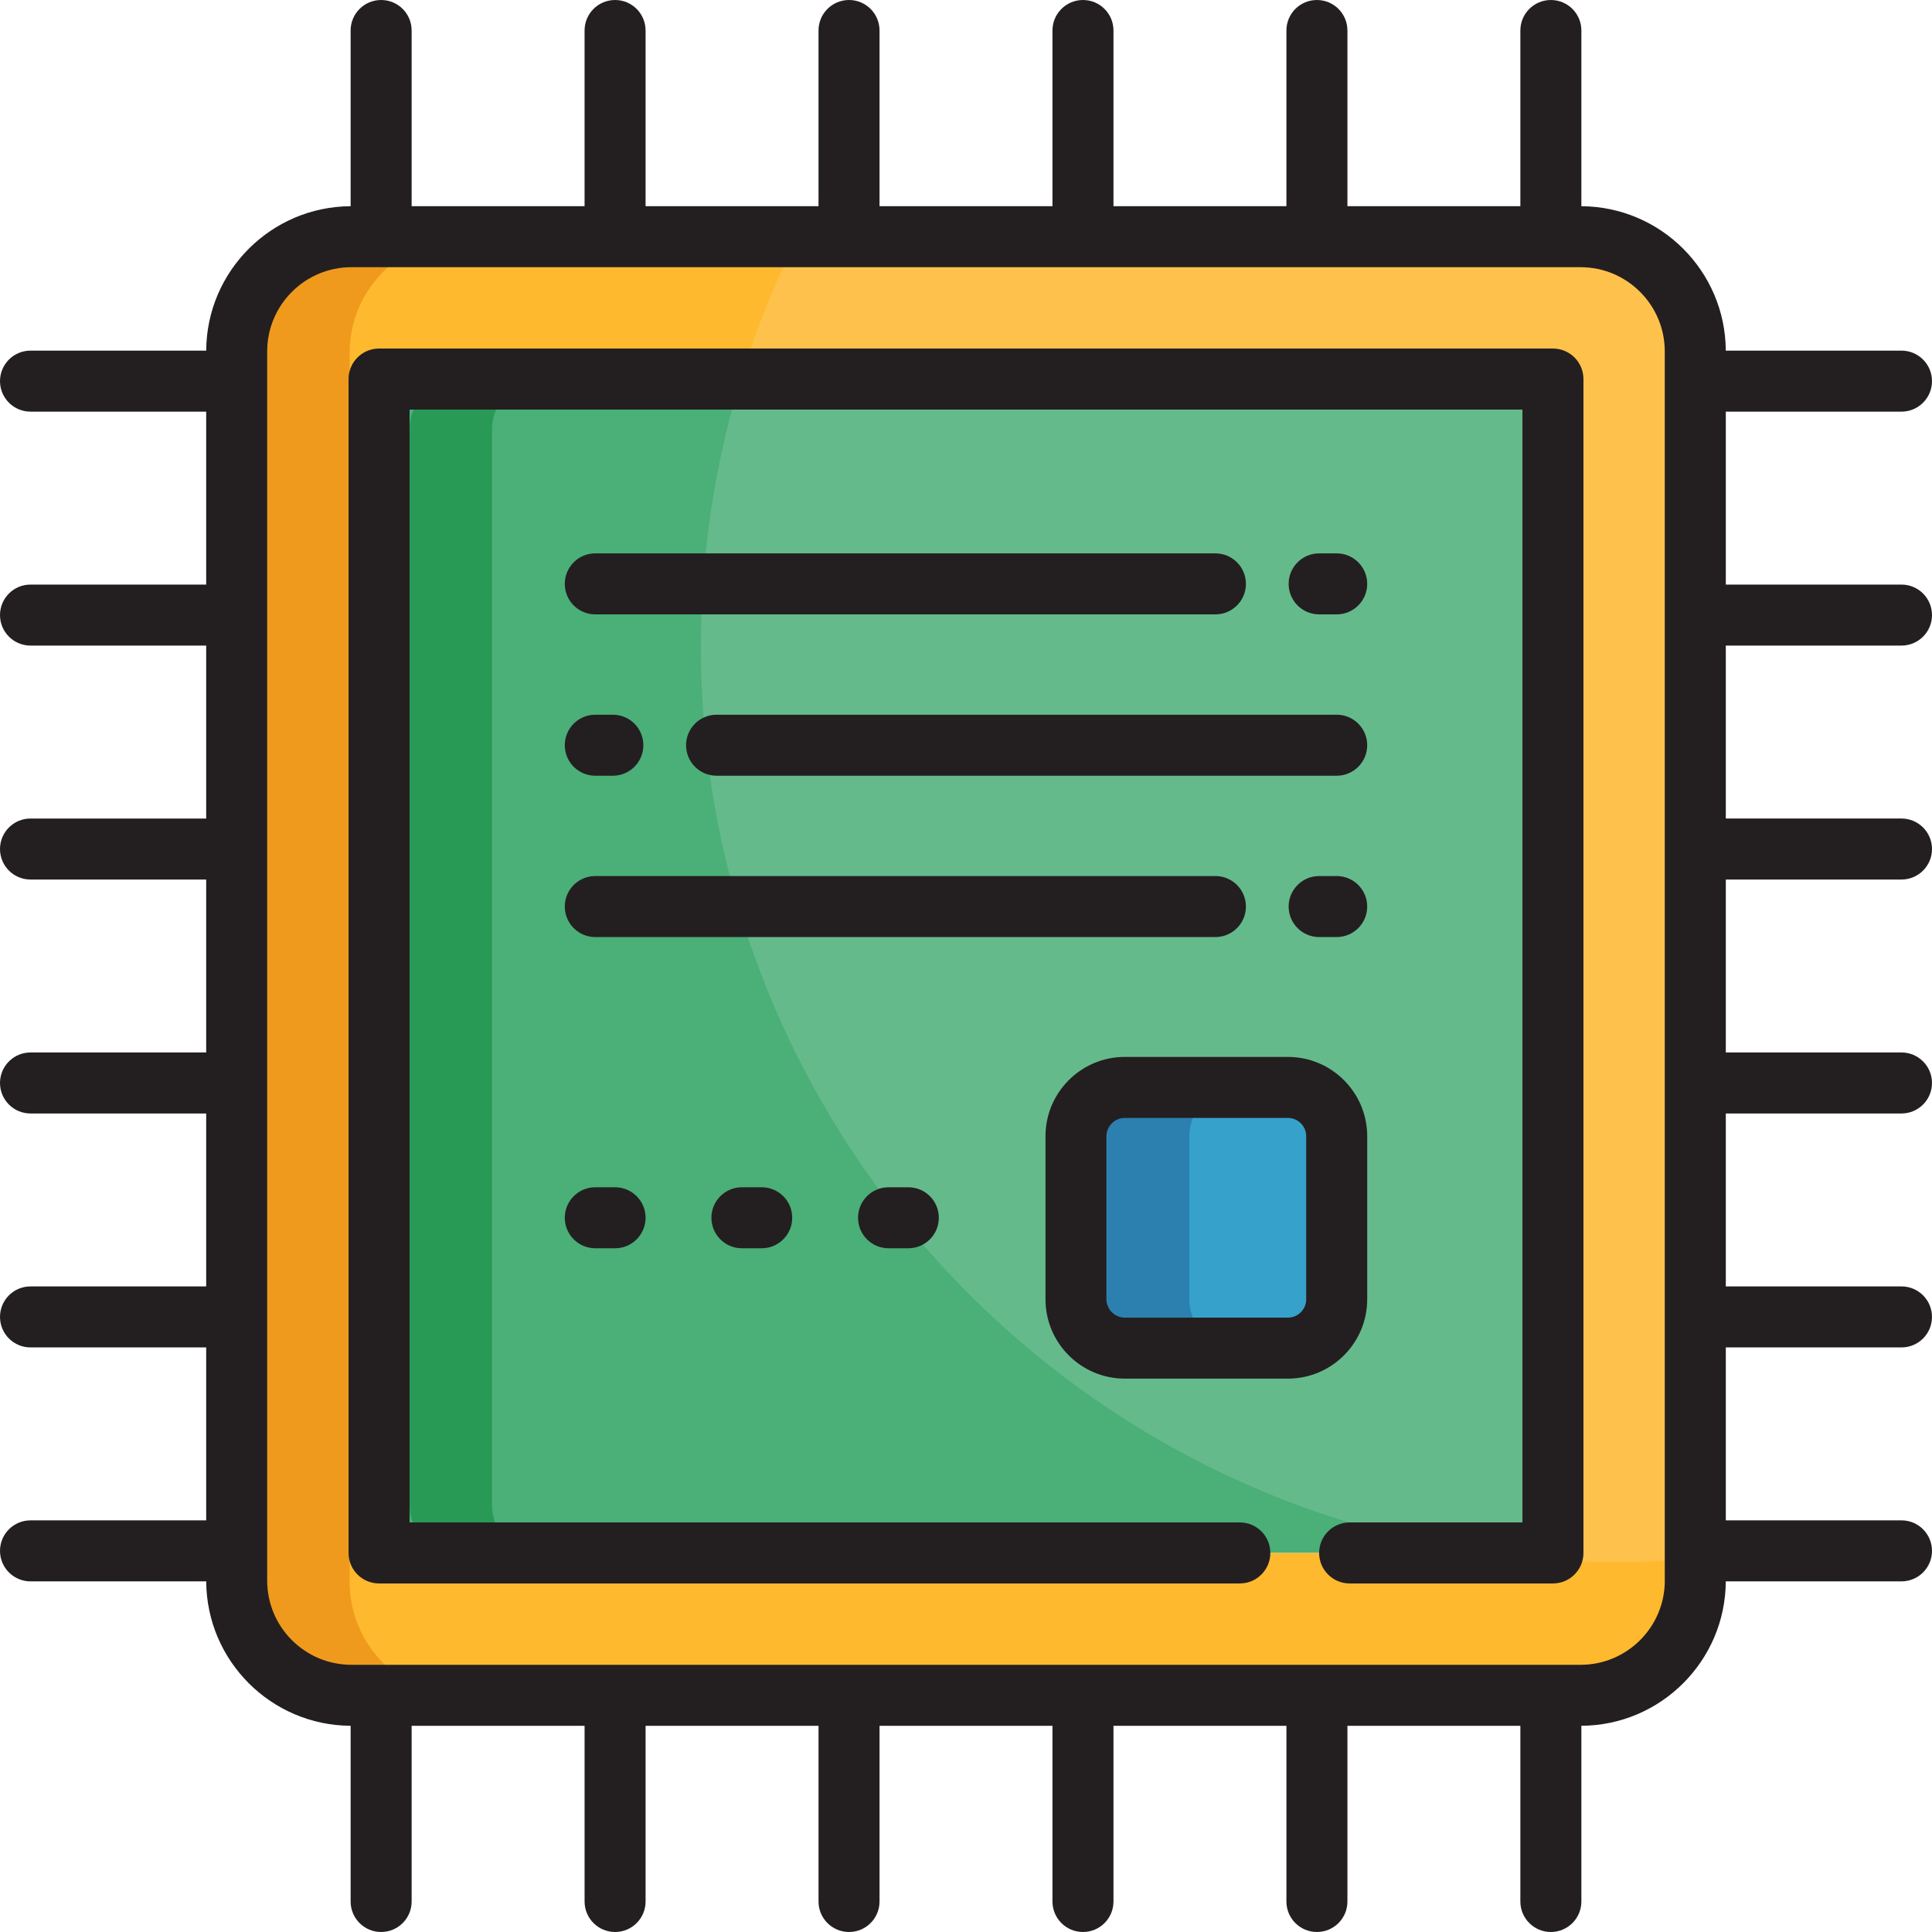
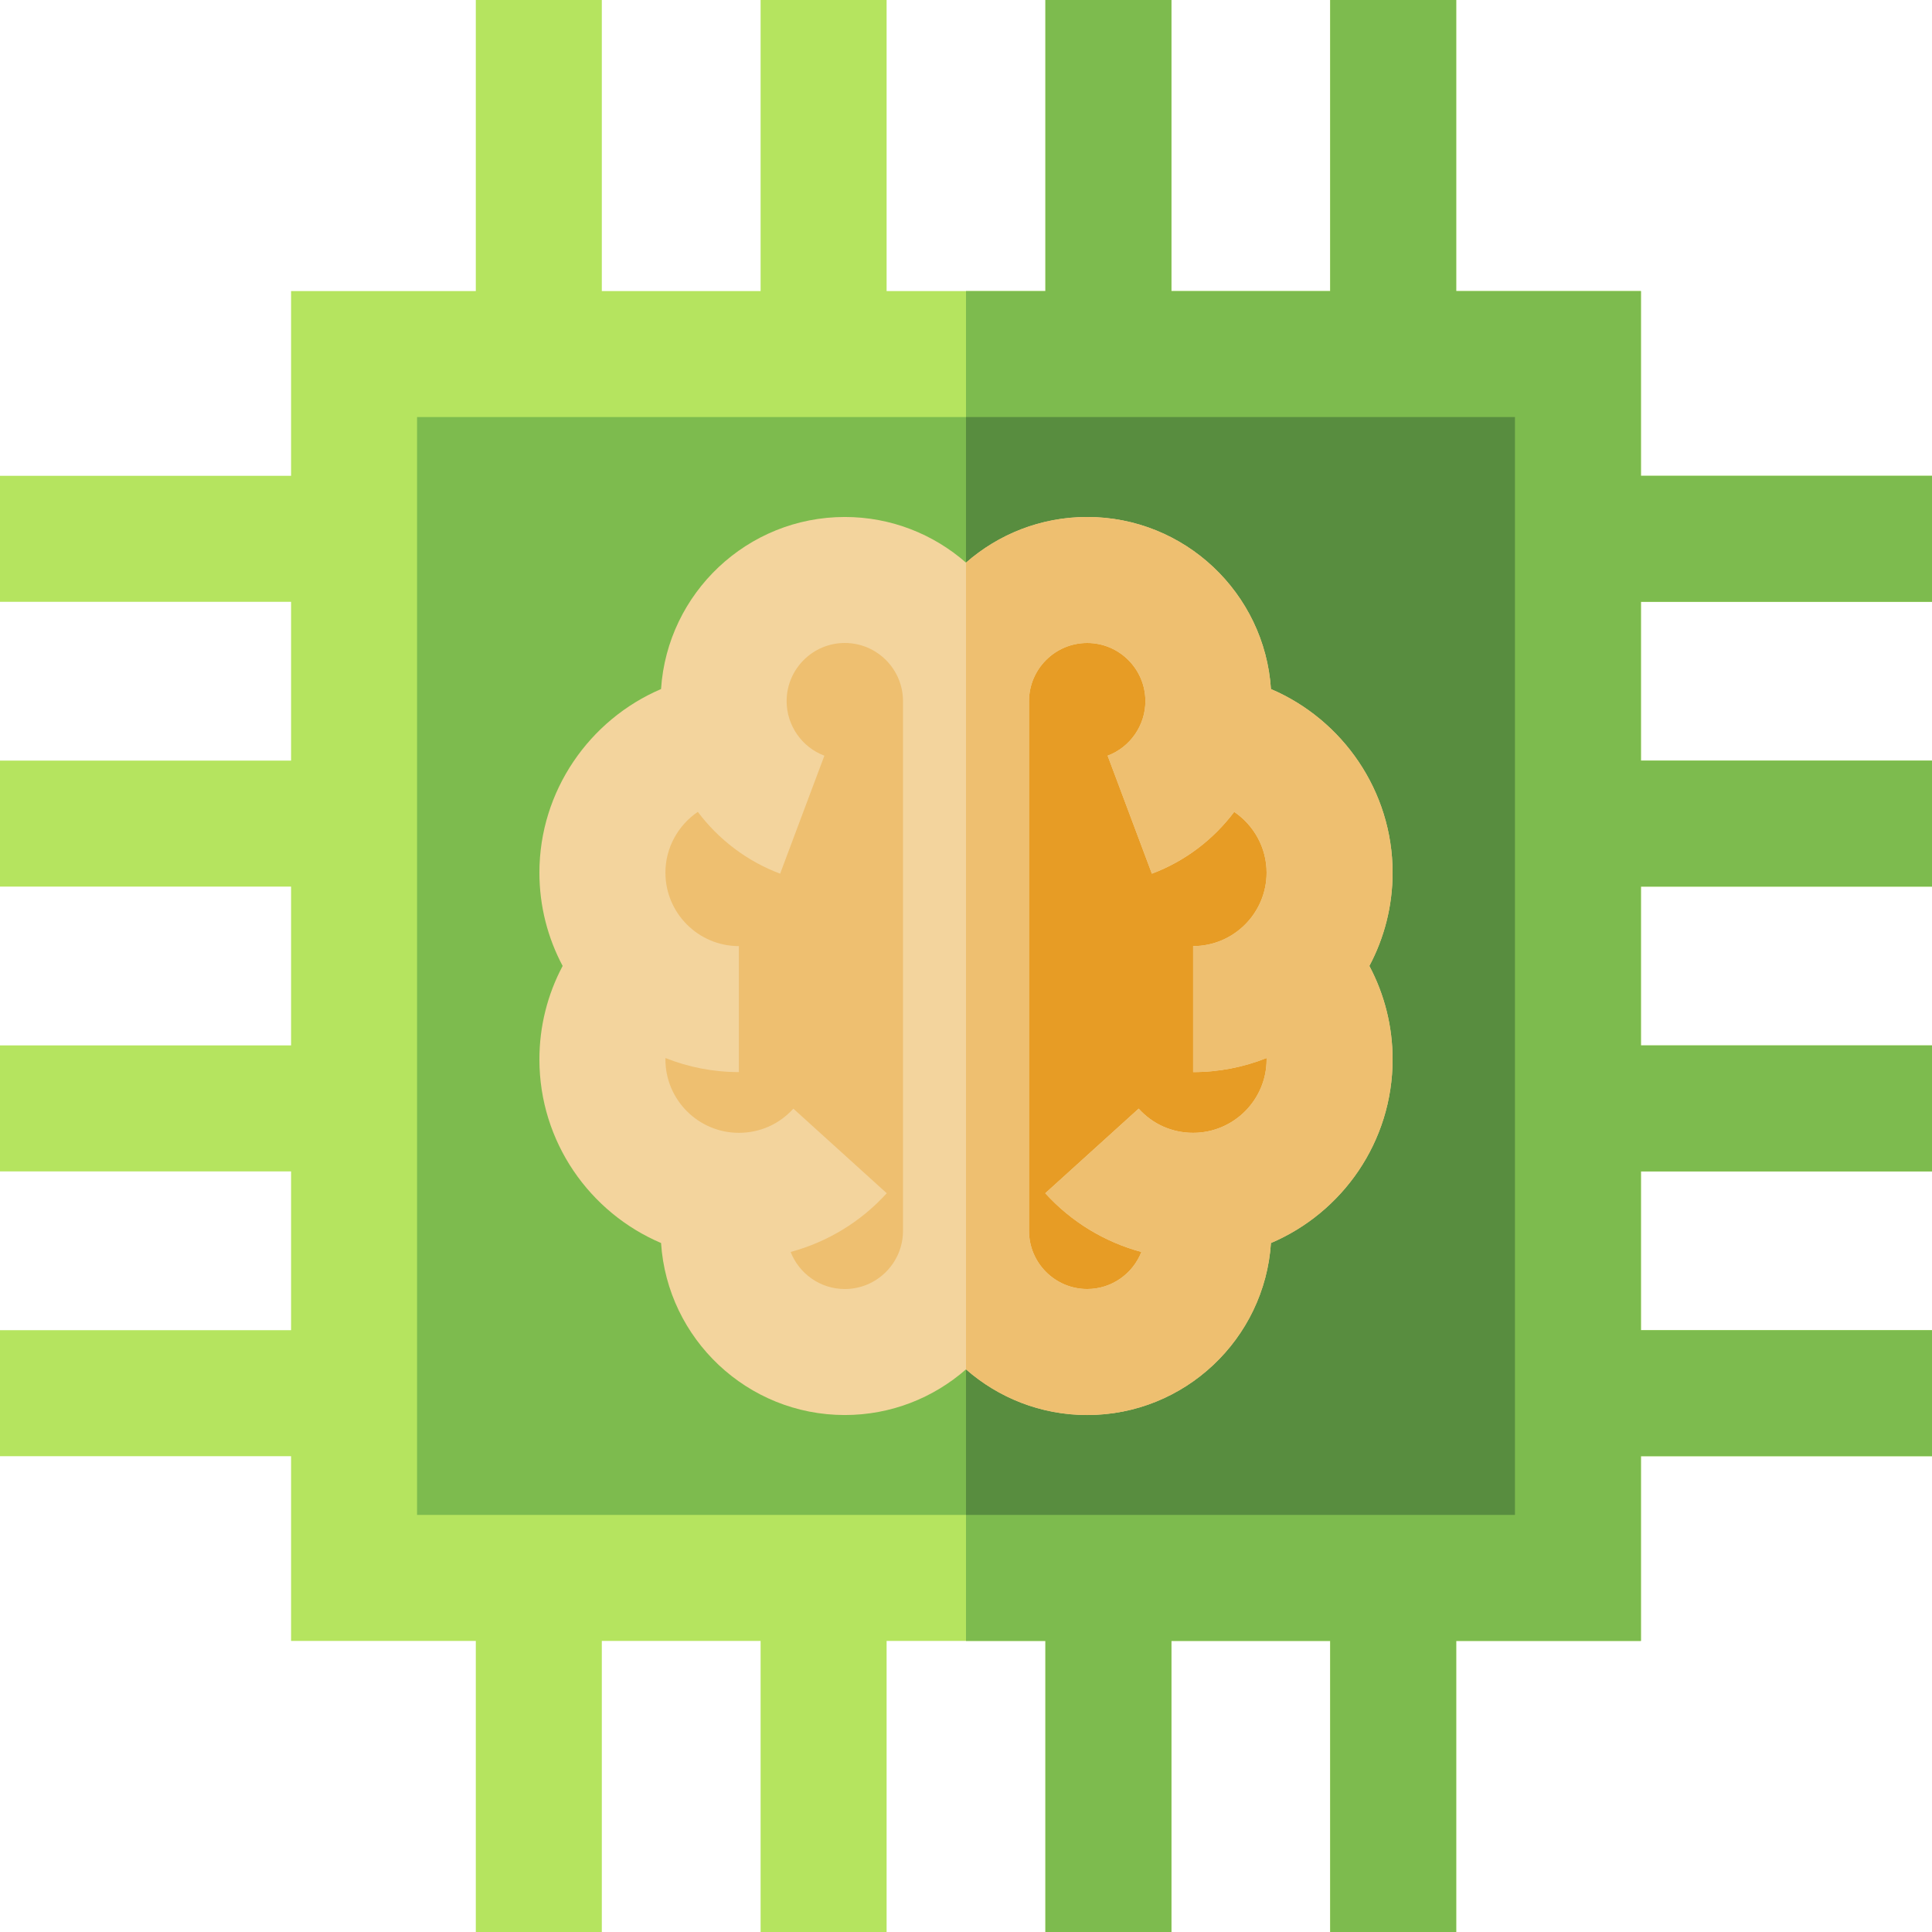
- <svg xmlns="http://www.w3.org/2000/svg" height="800px" width="800px" version="1.1" id="Layer_1" viewBox="0 0 512 512" xml:space="preserve">
-   <polyline style="fill:#4BAF78;" points="357.669,411.547 411.546,411.547 411.546,100.453 100.453,100.453 100.453,411.547   328.567,411.547 " />
-   <path style="fill:#FFB92E;" d="M418.889,449.273H93.11c-16.754,0-30.384-13.63-30.384-30.384V93.111  c0-16.754,13.63-30.384,30.384-30.384h325.779c16.754,0,30.384,13.63,30.384,30.384v325.779  C449.272,435.643,435.642,449.273,418.889,449.273z M357.669,411.547h53.876V100.453H100.453v311.092h228.114" />
-   <path style="fill:#EF9A1D;" d="M92.668,419.256V93.477c0-16.754,13.63-30.383,30.384-30.383h-21.837  c-16.754,0-30.384,13.63-30.384,30.383v325.779c0,16.754,13.63,30.384,30.384,30.384h21.836  C106.297,449.639,92.668,436.009,92.668,419.256z" />
-   <path style="fill:#299956;" d="M130.395,398.978V113.755c0-7.143,5.792-12.935,12.935-12.935h-21.836  c-7.144,0-12.935,5.792-12.935,12.935v285.223c0,7.143,5.79,12.935,12.935,12.935h21.836  C136.186,411.913,130.395,406.121,130.395,398.978z" />
-   <g style="opacity:0.15;">
-     <path style="fill:#F5F5F5;" d="M449.272,413.036V93.111c0-16.754-13.63-30.384-30.384-30.384h-8.952v0.366h-45.83v-0.366h-16.168   v0.366h-45.83v-0.366H285.94v0.366h-45.829v-0.366h-16.168v0.366h-12.679c-16.319,32.614-25.517,69.411-25.517,108.36   c0,133.926,108.568,242.494,242.493,242.494C435.328,413.947,442.34,413.632,449.272,413.036z" />
+ <svg xmlns="http://www.w3.org/2000/svg" version="1.1" id="Layer_1" viewBox="0 0 512 512" xml:space="preserve">
+   <polygon style="fill:#B5E45F;" points="512,159.485 512,126.093 434.863,126.093 434.863,77.137 385.907,77.137 385.907,0   352.515,0 352.515,77.137 310.432,77.137 310.432,0 277.041,0 277.041,77.137 234.959,77.137 234.959,0 201.568,0 201.568,77.137   159.485,77.137 159.485,0 126.093,0 126.093,77.137 77.137,77.137 77.137,126.093 0,126.093 0,159.485 77.137,159.485   77.137,201.568 0,201.568 0,234.959 77.137,234.959 77.137,277.041 0,277.041 0,310.432 77.137,310.432 77.137,352.515 0,352.515   0,385.907 77.137,385.907 77.137,434.863 126.093,434.863 126.093,512 159.485,512 159.485,434.863 201.568,434.863 201.568,512   234.959,512 234.959,434.863 277.041,434.863 277.041,512 310.432,512 310.432,434.863 352.515,434.863 352.515,512 385.907,512   385.907,434.863 434.863,434.863 434.863,385.907 512,385.907 512,352.515 434.863,352.515 434.863,310.432 512,310.432   512,277.041 434.863,277.041 434.863,234.959 512,234.959 512,201.568 434.863,201.568 434.863,159.485 " />
+   <g>
+     <polygon style="fill:#7DBB4E;" points="512,159.485 512,126.093 434.863,126.093 434.863,77.137 385.907,77.137 385.907,0    352.515,0 352.515,77.137 310.432,77.137 310.432,0 277.041,0 277.041,77.137 256,77.137 256,434.863 277.041,434.863 277.041,512    310.432,512 310.432,434.863 352.515,434.863 352.515,512 385.907,512 385.907,434.863 434.863,434.863 434.863,385.907    512,385.907 512,352.515 434.863,352.515 434.863,310.432 512,310.432 512,277.041 434.863,277.041 434.863,234.959 512,234.959    512,201.568 434.863,201.568 434.863,159.485  " />
+     <rect x="110.525" y="110.525" style="fill:#7DBB4E;" width="290.938" height="290.938" />
  </g>
-   <path style="fill:#36A1CB;" d="M285.15,344.332c0,7.144,5.792,12.935,12.935,12.935h43.221c7.143,0,12.935-5.79,12.935-12.935  v-43.221c0-7.144-5.792-12.935-12.935-12.935h-43.221c-7.143,0-12.935,5.79-12.935,12.935V344.332z" />
-   <path style="fill:#2B80AF;" d="M315.186,344.332v-43.221c0-7.144,5.792-12.935,12.935-12.935h-21.836  c-7.143,0-12.935,5.79-12.935,12.935v43.221c0,7.144,5.792,12.935,12.935,12.935h21.836  C320.977,357.267,315.186,351.477,315.186,344.332z" />
-   <g>
-     <path style="fill:#231F20;" d="M411.546,92.369H100.453c-4.466,0-8.084,3.618-8.084,8.084v311.092c0,4.466,3.618,8.084,8.084,8.084   h228.114c4.466,0,8.084-3.618,8.084-8.084c0-4.466-3.618-8.084-8.084-8.084h-220.03V108.538h294.924v294.924h-45.792   c-4.466,0-8.084,3.618-8.084,8.084c0,4.466,3.618,8.084,8.084,8.084h53.876c4.466,0,8.084-3.618,8.084-8.084V100.453   C419.63,95.989,416.011,92.369,411.546,92.369z" />
-     <path style="fill:#231F20;" d="M503.914,171.087c4.466,0,8.084-3.618,8.084-8.084c0-4.466-3.618-8.084-8.084-8.084h-46.557v-45.83   h46.557c4.466,0,8.084-3.618,8.084-8.084c0-4.466-3.618-8.084-8.084-8.084h-46.563c-0.103-21.059-17.213-38.169-38.272-38.272   V8.084c0-4.466-3.618-8.084-8.084-8.084c-4.465,0-8.084,3.618-8.084,8.084v46.559h-45.829V8.084c0-4.466-3.62-8.084-8.084-8.084   c-4.466,0-8.084,3.618-8.084,8.084v46.559h-45.831V8.084c0-4.466-3.618-8.084-8.084-8.084c-4.466,0-8.084,3.618-8.084,8.084v46.559   h-45.83V8.084C233.084,3.618,229.466,0,225,0c-4.466,0-8.084,3.618-8.084,8.084v46.559h-45.83V8.084   c0-4.466-3.618-8.084-8.084-8.084c-4.466,0-8.084,3.618-8.084,8.084v46.559h-45.83V8.084c0-4.466-3.618-8.084-8.084-8.084   s-8.084,3.618-8.084,8.084v46.564c-21.06,0.102-38.17,17.213-38.273,38.272H8.085c-4.466,0-8.084,3.618-8.084,8.084   c0,4.466,3.618,8.084,8.084,8.084h46.558v45.83H8.085c-4.466,0-8.084,3.618-8.084,8.084c0,4.466,3.618,8.084,8.084,8.084h46.558   v45.832H8.085c-4.466,0-8.084,3.618-8.084,8.084c0,4.466,3.618,8.084,8.084,8.084h46.558v45.83H8.085   c-4.466,0-8.084,3.618-8.084,8.084s3.618,8.084,8.084,8.084h46.558v45.83H8.085c-4.466,0-8.084,3.618-8.084,8.084   s3.618,8.084,8.084,8.084h46.558v45.83H8.085c-4.466,0-8.084,3.618-8.084,8.084s3.618,8.084,8.084,8.084h46.563   c0.103,21.06,17.214,38.169,38.273,38.272v46.562c0,4.466,3.618,8.084,8.084,8.084s8.084-3.618,8.084-8.084v-46.559h45.83v46.559   c0,4.466,3.618,8.084,8.084,8.084s8.084-3.618,8.084-8.084v-46.559h45.83v46.559c0,4.466,3.618,8.084,8.084,8.084   s8.084-3.618,8.084-8.084v-46.559h45.83v46.559c0,4.466,3.618,8.084,8.084,8.084s8.084-3.618,8.084-8.084v-46.559h45.831v46.559   c0,4.466,3.618,8.084,8.084,8.084c4.465,0,8.084-3.618,8.084-8.084v-46.559h45.829v46.559c0,4.466,3.62,8.084,8.084,8.084   c4.466,0,8.084-3.618,8.084-8.084v-46.564c21.059-0.103,38.169-17.213,38.272-38.272h46.563c4.466,0,8.084-3.618,8.084-8.084   c0-4.466-3.618-8.084-8.084-8.084h-46.557v-45.83h46.557c4.466,0,8.084-3.618,8.084-8.084c0-4.466-3.618-8.084-8.084-8.084h-46.557   v-45.829h46.557c4.466,0,8.084-3.618,8.084-8.084s-3.618-8.084-8.084-8.084h-46.557v-45.83h46.557c4.466,0,8.084-3.618,8.084-8.084   c0-4.466-3.618-8.084-8.084-8.084h-46.557v-45.832h46.556V171.087z M441.188,418.889c0,12.296-10.003,22.299-22.299,22.299H101.023   c-0.006,0-0.012-0.001-0.018-0.001s-0.012,0.001-0.018,0.001H93.11c-12.296,0-22.299-10.003-22.299-22.299V93.111   c0-12.296,10.003-22.299,22.299-22.299h7.874c0.008,0,0.014,0.001,0.02,0.001s0.014-0.001,0.02-0.001h61.956   c0.008,0,0.014,0.001,0.02,0.001c0.006,0,0.014-0.001,0.02-0.001h61.956c0.008,0,0.014,0.001,0.02,0.001   c0.006,0,0.014-0.001,0.02-0.001h61.956c0.008,0,0.014,0.001,0.02,0.001c0.007,0,0.014-0.001,0.021-0.001h61.957   c0.008,0,0.014,0.001,0.02,0.001c0.007,0,0.014-0.001,0.021-0.001h69.87c12.296,0,22.299,10.003,22.299,22.299v325.779H441.188z" />
-     <path style="fill:#231F20;" d="M354.241,162.817c4.466,0,8.084-3.618,8.084-8.084c0-4.466-3.618-8.084-8.084-8.084h-4.654   c-4.466,0-8.084,3.618-8.084,8.084c0,4.466,3.618,8.084,8.084,8.084H354.241z" />
-     <path style="fill:#231F20;" d="M322.099,146.649H157.758c-4.466,0-8.084,3.618-8.084,8.084c0,4.466,3.618,8.084,8.084,8.084   h164.341c4.466,0,8.084-3.618,8.084-8.084C330.183,150.267,326.565,146.649,322.099,146.649z" />
-     <path style="fill:#231F20;" d="M354.241,232.161h-4.654c-4.466,0-8.084,3.618-8.084,8.084s3.618,8.084,8.084,8.084h4.654   c4.466,0,8.084-3.618,8.084-8.084S358.706,232.161,354.241,232.161z" />
-     <path style="fill:#231F20;" d="M330.183,240.245c0-4.466-3.618-8.084-8.084-8.084H157.758c-4.466,0-8.084,3.618-8.084,8.084   s3.618,8.084,8.084,8.084h164.341C326.565,248.33,330.183,244.71,330.183,240.245z" />
-     <path style="fill:#231F20;" d="M157.758,205.574h4.654c4.466,0,8.084-3.618,8.084-8.084c0-4.466-3.618-8.084-8.084-8.084h-4.654   c-4.466,0-8.084,3.618-8.084,8.084C149.674,201.955,153.293,205.574,157.758,205.574z" />
-     <path style="fill:#231F20;" d="M181.815,197.49c0,4.466,3.618,8.084,8.084,8.084h164.341c4.466,0,8.084-3.618,8.084-8.084   c0-4.466-3.618-8.084-8.084-8.084H189.9C185.434,189.406,181.815,193.024,181.815,197.49z" />
-     <path style="fill:#231F20;" d="M157.758,314.637c-4.466,0-8.084,3.618-8.084,8.084c0,4.466,3.618,8.084,8.084,8.084h5.244   c4.466,0,8.084-3.618,8.084-8.084c0-4.466-3.618-8.084-8.084-8.084H157.758z" />
-     <path style="fill:#231F20;" d="M196.615,314.637c-4.466,0-8.084,3.618-8.084,8.084c0,4.466,3.618,8.084,8.084,8.084h5.244   c4.466,0,8.084-3.618,8.084-8.084c0-4.466-3.618-8.084-8.084-8.084H196.615z" />
-     <path style="fill:#231F20;" d="M235.473,314.637c-4.466,0-8.084,3.618-8.084,8.084c0,4.466,3.618,8.084,8.084,8.084h5.245   c4.466,0,8.084-3.618,8.084-8.084c0-4.466-3.618-8.084-8.084-8.084H235.473z" />
-     <path style="fill:#231F20;" d="M298.085,365.351h43.221c11.59,0,21.019-9.429,21.019-21.019v-43.221   c0-11.59-9.429-21.019-21.019-21.019h-43.221c-11.59,0-21.019,9.429-21.019,21.019v43.221   C277.066,355.922,286.495,365.351,298.085,365.351z M293.234,301.112c0-2.674,2.176-4.851,4.851-4.851h43.221   c2.675,0,4.851,2.176,4.851,4.851v43.221c0,2.674-2.175,4.851-4.851,4.851h-43.221c-2.674,0-4.851-2.176-4.851-4.851V301.112z" />
-   </g>
+   <rect x="256" y="110.525" style="fill:#588D3F;" width="145.475" height="290.938" />
+   <path style="fill:#EEBF70;" d="M342.486,256.072c6.115-6.477,9.87-15.204,9.87-24.814c0-18.792-14.335-34.225-32.664-35.987  c0.292-1.011,0.545-3.572,0.545-9.452c0-17.739-14.381-32.119-32.119-32.119s-32.119,14.381-32.119,32.119  c0-17.739-14.381-32.119-32.119-32.119s-32.119,14.381-32.119,32.119c0,5.88,0.255,8.441,0.545,9.452  c-18.33,1.762-32.664,17.195-32.664,35.987c0,9.61,3.755,18.337,9.87,24.814l-0.08-0.073c-6.072,6.469-9.79,15.172-9.79,24.744  c0,19.079,14.778,34.697,33.509,36.057l-0.002,0.01c-0.903,2.965-1.389,6.112-1.389,9.372c0,17.739,14.381,32.119,32.119,32.119  s32.119-14.381,32.119-32.119c0,17.739,14.381,32.119,32.119,32.119s32.119-14.381,32.119-32.119c0-3.26-0.486-6.407-1.389-9.372  l-0.002-0.01c18.731-1.361,33.509-16.978,33.509-36.057c0-9.572-3.719-18.275-9.79-24.744L342.486,256.072z" />
+   <path style="fill:#E79C25;" d="M342.486,256.072c6.115-6.477,9.87-15.204,9.87-24.814c0-19.081-14.778-34.711-33.513-36.069  c0,0,1.394,4.399,1.394-9.371c0-17.739-14.381-32.119-32.119-32.119s-32.119,14.381-32.119,32.119v140.364  c0,17.739,14.381,32.119,32.119,32.119c17.739,0,32.119-14.381,32.119-32.119c0-3.26-0.486-6.407-1.389-9.372l-0.002-0.01  c18.731-1.361,33.509-16.978,33.509-36.057c0-9.572-3.719-18.275-9.79-24.744L342.486,256.072z" />
+   <path style="fill:#F3D49D;" d="M369.052,231.258c0-21.634-13.254-40.546-32.236-48.652c-1.662-25.423-22.862-45.601-48.698-45.601  c-12.291,0-23.527,4.577-32.118,12.102c-8.592-7.525-19.827-12.102-32.118-12.102c-25.836,0-47.036,20.178-48.698,45.601  c-18.982,8.106-32.236,27.018-32.236,48.652c0,8.929,2.234,17.342,6.158,24.725c-4.013,7.555-6.158,16.019-6.158,24.76  c0,21.835,13.308,40.617,32.237,48.669c1.67,25.415,22.866,45.585,48.697,45.585c12.291,0,23.528-4.576,32.118-12.102  c8.592,7.525,19.827,12.102,32.118,12.102c25.83,0,47.026-20.169,48.697-45.585c18.93-8.052,32.237-26.834,32.237-48.669  c0-8.741-2.146-17.204-6.158-24.76C366.818,248.599,369.052,240.186,369.052,231.258z M223.882,341.605  c-6.527,0-12.107-4.082-14.355-9.822c9.716-2.618,18.6-7.979,25.469-15.564l-24.75-22.416c-3.741,4.132-8.869,6.407-14.436,6.407  c-10.736,0-19.469-8.734-19.469-19.469c0-0.117,0.014-0.233,0.017-0.349c6.026,2.394,12.585,3.725,19.453,3.725v-33.391  c-10.736,0-19.469-8.734-19.469-19.469c0-6.647,3.405-12.582,8.583-16.105c5.473,7.279,12.966,13.059,21.817,16.38l11.728-31.264  c-5.987-2.246-10.008-8.053-10.008-14.45c0-8.505,6.92-15.423,15.423-15.423c8.504,0,15.421,6.92,15.421,15.423v140.364  C239.304,334.687,232.386,341.605,223.882,341.605z M288.118,341.605c-8.505,0-15.422-6.919-15.422-15.422V185.818  c0-8.505,6.919-15.423,15.422-15.423s15.423,6.919,15.423,15.423c0,6.398-4.021,12.205-10.008,14.45l11.728,31.264  c8.851-3.32,16.344-9.1,21.817-16.38c5.178,3.523,8.583,9.458,8.583,16.105c0,10.735-8.734,19.469-19.469,19.469v33.391  c6.869,0,13.428-1.331,19.454-3.725c0.002,0.117,0.017,0.232,0.017,0.349c0,10.735-8.734,19.469-19.469,19.469  c-5.567,0-10.694-2.275-14.436-6.407l-24.75,22.416c6.869,7.583,15.753,12.946,25.469,15.564  C300.226,337.523,294.645,341.605,288.118,341.605z" />
+   <path style="fill:#EEBF70;" d="M369.052,231.258c0-21.634-13.254-40.546-32.236-48.652c-1.662-25.423-22.862-45.601-48.698-45.601  c-12.291,0-23.527,4.577-32.118,12.102c0,31.269,0,186.687,0,213.789c8.592,7.525,19.827,12.102,32.118,12.102  c25.83,0,47.026-20.169,48.697-45.585c18.93-8.052,32.237-26.834,32.237-48.669c0-8.741-2.146-17.204-6.158-24.76  C366.818,248.599,369.052,240.186,369.052,231.258z M288.118,341.605c-8.505,0-15.422-6.919-15.422-15.422V185.818  c0-8.505,6.919-15.423,15.422-15.423s15.423,6.919,15.423,15.423c0,6.398-4.021,12.205-10.008,14.45l11.728,31.264  c8.851-3.32,16.344-9.1,21.817-16.38c5.178,3.523,8.583,9.458,8.583,16.105c0,10.735-8.734,19.469-19.469,19.469v33.391  c6.869,0,13.428-1.331,19.454-3.725c0.002,0.117,0.017,0.232,0.017,0.349c0,10.735-8.734,19.469-19.469,19.469  c-5.567,0-10.694-2.275-14.436-6.407l-24.75,22.416c6.869,7.583,15.753,12.946,25.469,15.564  C300.226,337.523,294.645,341.605,288.118,341.605z" />
</svg>
